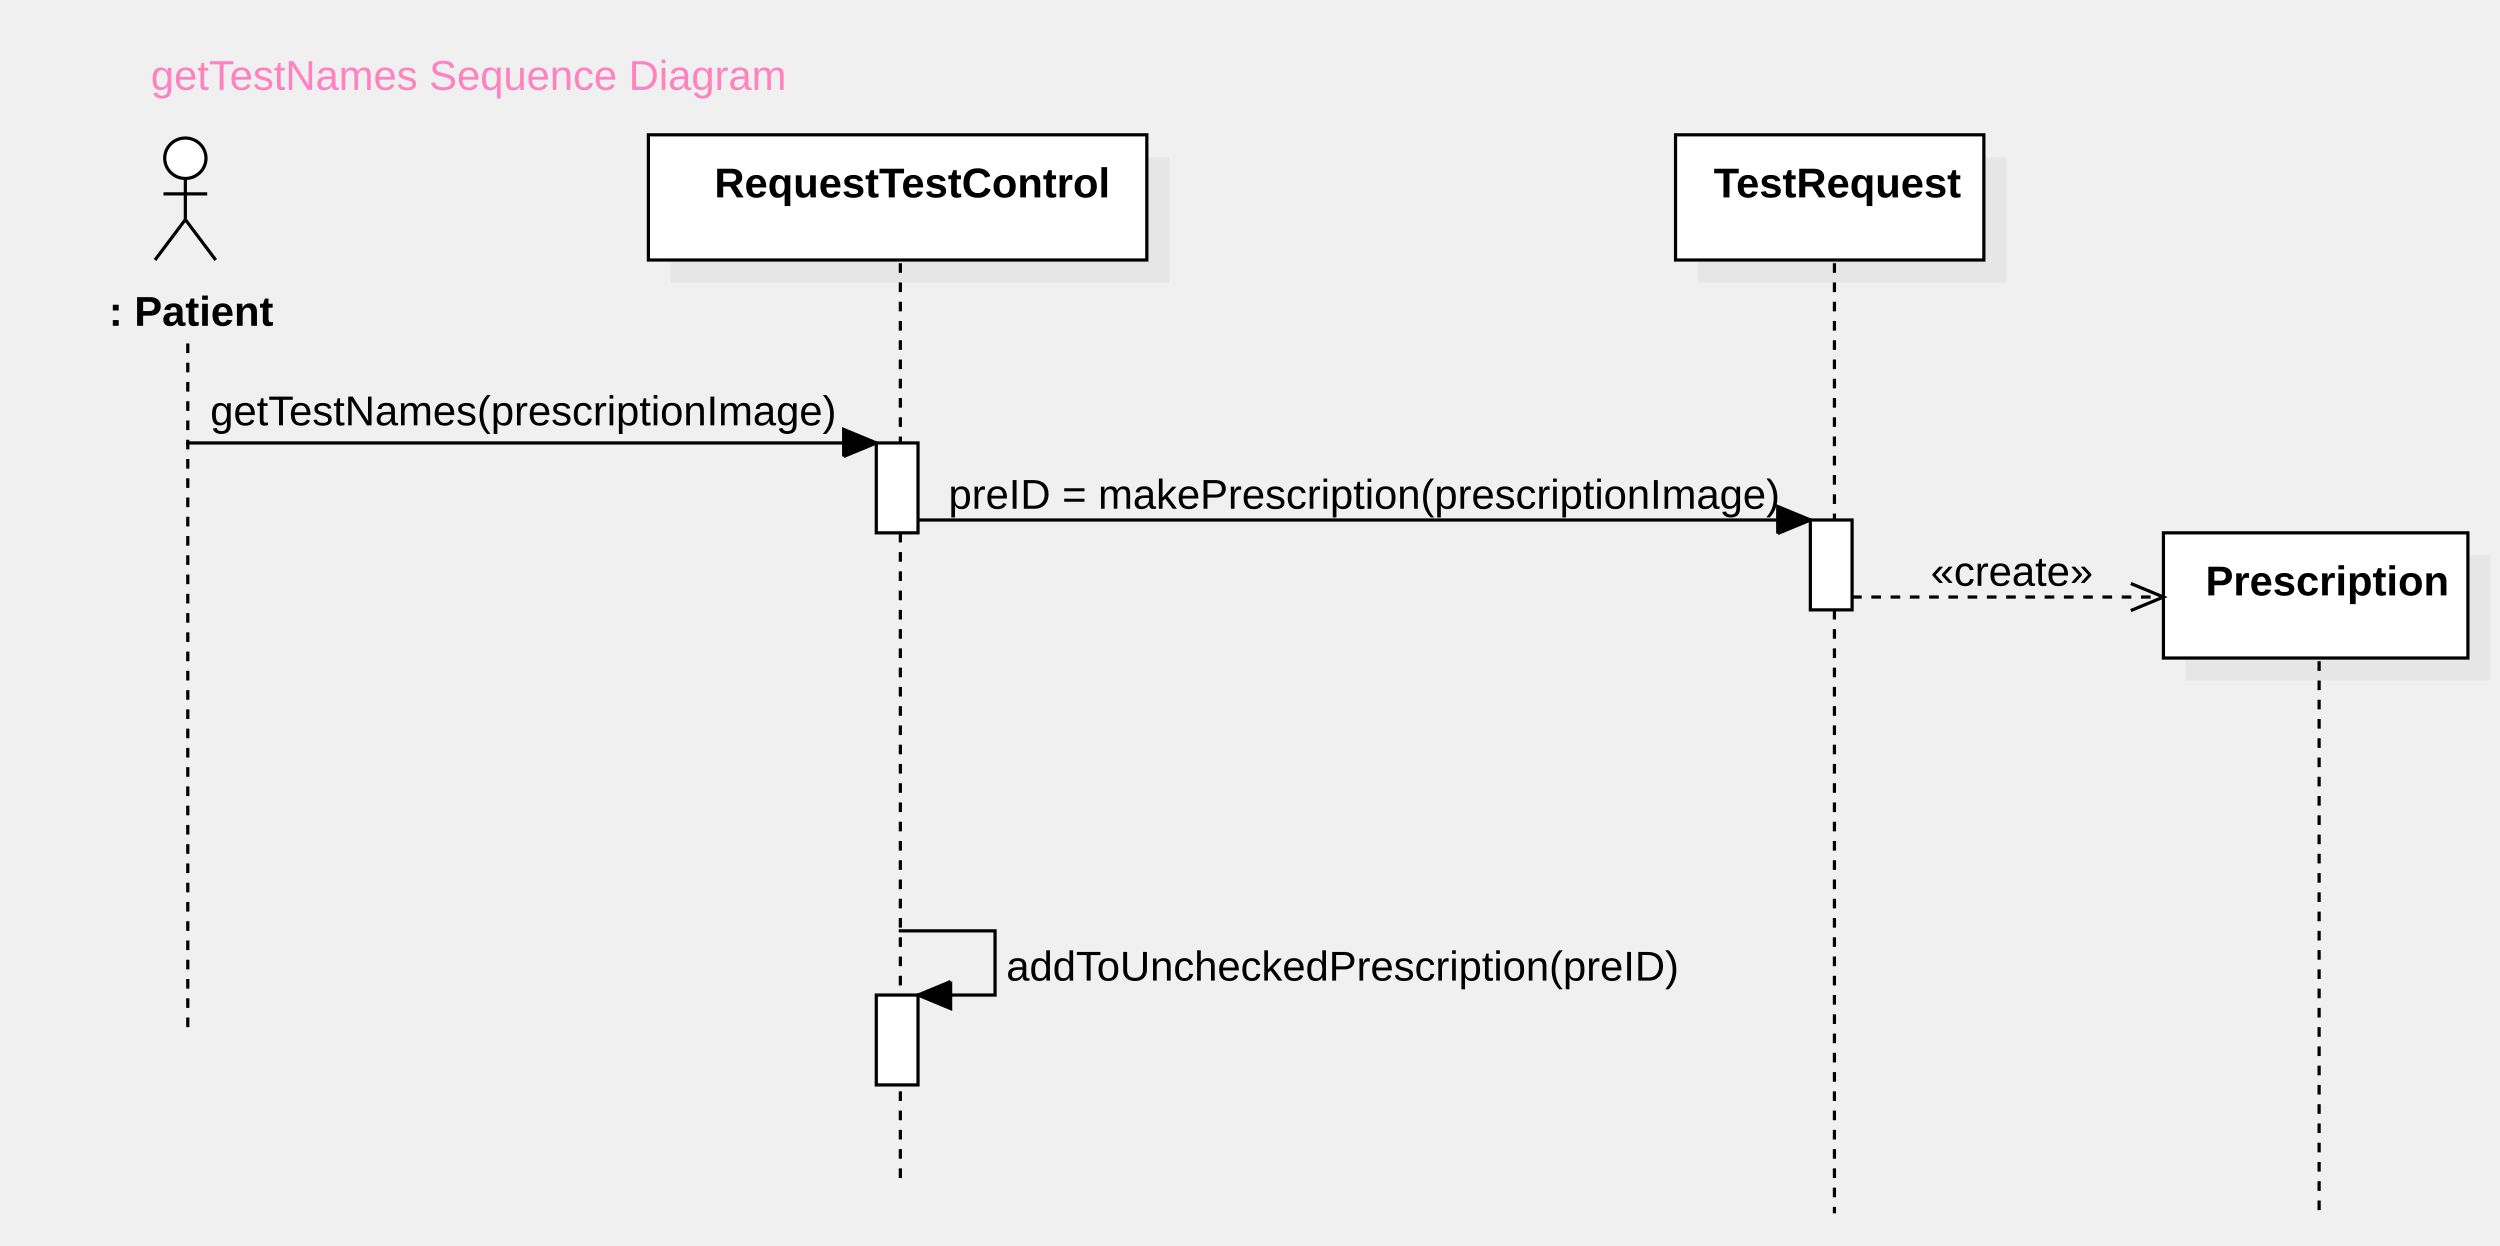
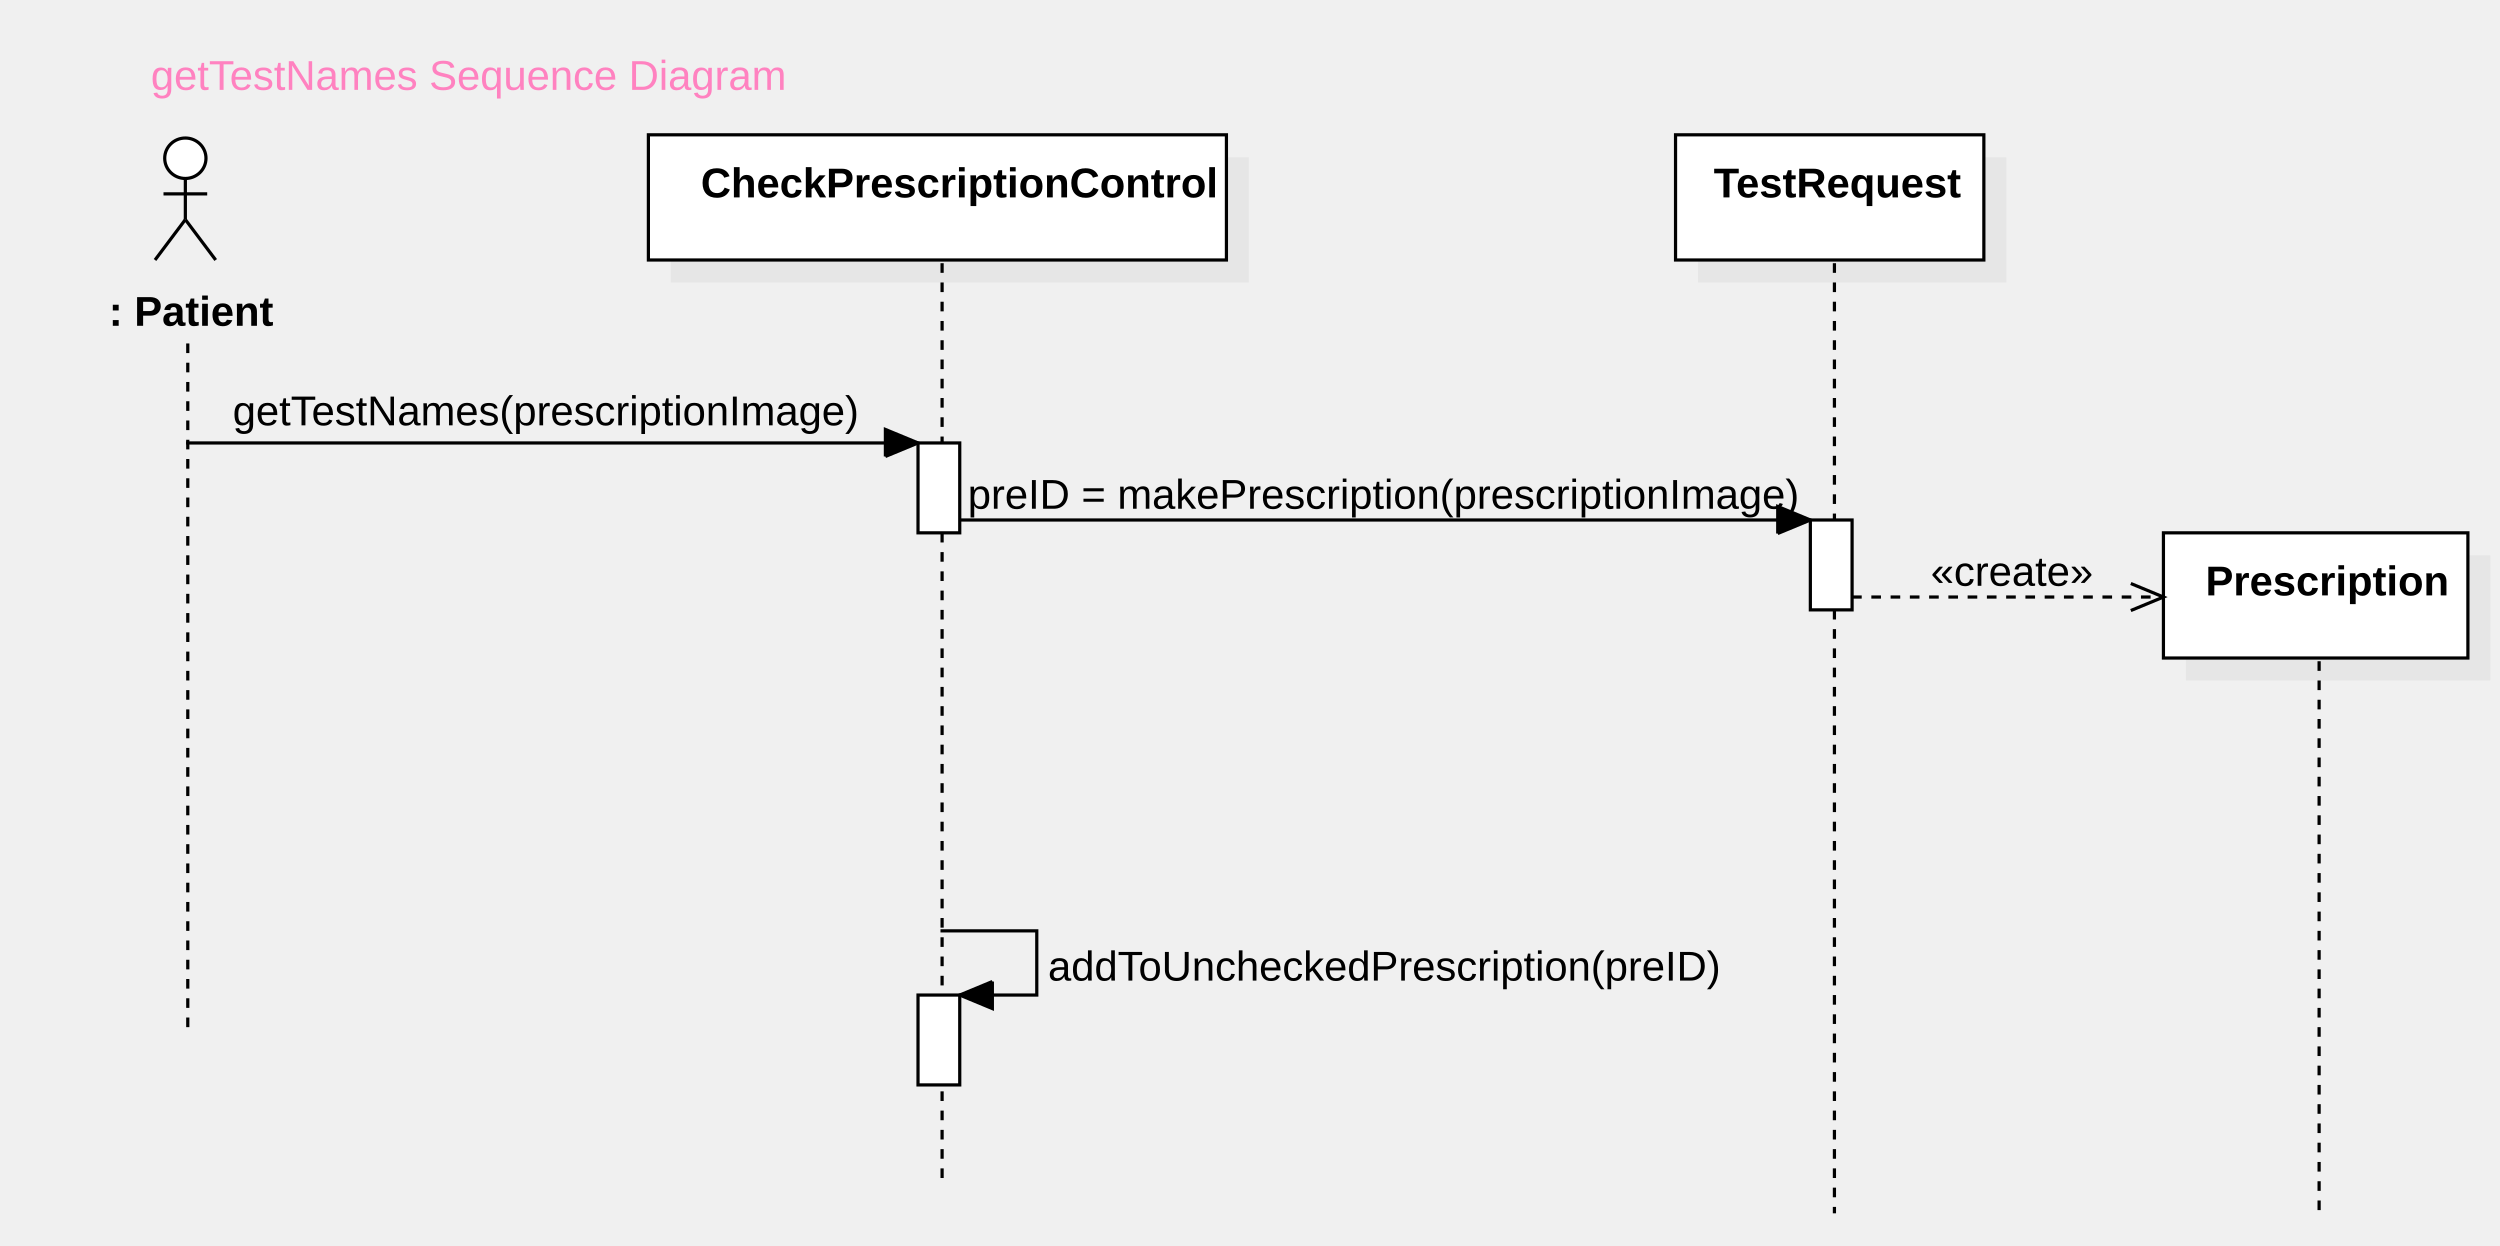
<svg xmlns="http://www.w3.org/2000/svg" version="1.1" width="778.854" height="388">
  <defs />
  <g>
    <text fill="#eeeeee" stroke="none" font-family="Arial" font-size="24px" font-style="normal" font-weight="normal" text-decoration="none" x="0" y="0" />
    <text fill="#eeeeee" stroke="none" font-family="Arial" font-size="24px" font-style="normal" font-weight="normal" text-decoration="none" x="0" y="30" />
    <text fill="#eeeeee" stroke="none" font-family="Arial" font-size="24px" font-style="normal" font-weight="normal" text-decoration="none" x="0" y="60" />
    <text fill="#eeeeee" stroke="none" font-family="Arial" font-size="24px" font-style="normal" font-weight="normal" text-decoration="none" x="0" y="90" />
    <text fill="#eeeeee" stroke="none" font-family="Arial" font-size="24px" font-style="normal" font-weight="normal" text-decoration="none" x="0" y="120" />
    <text fill="#eeeeee" stroke="none" font-family="Arial" font-size="24px" font-style="normal" font-weight="normal" text-decoration="none" x="0" y="150" />
    <text fill="#eeeeee" stroke="none" font-family="Arial" font-size="24px" font-style="normal" font-weight="normal" text-decoration="none" x="0" y="180" />
    <text fill="#eeeeee" stroke="none" font-family="Arial" font-size="24px" font-style="normal" font-weight="normal" text-decoration="none" x="0" y="210" />
    <text fill="#eeeeee" stroke="none" font-family="Arial" font-size="24px" font-style="normal" font-weight="normal" text-decoration="none" x="0" y="240" />
    <text fill="#eeeeee" stroke="none" font-family="Arial" font-size="24px" font-style="normal" font-weight="normal" text-decoration="none" x="0" y="270" />
    <text fill="#eeeeee" stroke="none" font-family="Arial" font-size="24px" font-style="normal" font-weight="normal" text-decoration="none" x="0" y="300" />
    <text fill="#eeeeee" stroke="none" font-family="Arial" font-size="24px" font-style="normal" font-weight="normal" text-decoration="none" x="0" y="330" />
    <text fill="#eeeeee" stroke="none" font-family="Arial" font-size="24px" font-style="normal" font-weight="normal" text-decoration="none" x="0" y="360" />
    <text fill="#eeeeee" stroke="none" font-family="Arial" font-size="24px" font-style="normal" font-weight="normal" text-decoration="none" x="200" y="0" />
    <text fill="#eeeeee" stroke="none" font-family="Arial" font-size="24px" font-style="normal" font-weight="normal" text-decoration="none" x="200" y="30" />
    <text fill="#eeeeee" stroke="none" font-family="Arial" font-size="24px" font-style="normal" font-weight="normal" text-decoration="none" x="200" y="60" />
    <text fill="#eeeeee" stroke="none" font-family="Arial" font-size="24px" font-style="normal" font-weight="normal" text-decoration="none" x="200" y="90" />
    <text fill="#eeeeee" stroke="none" font-family="Arial" font-size="24px" font-style="normal" font-weight="normal" text-decoration="none" x="200" y="120" />
    <text fill="#eeeeee" stroke="none" font-family="Arial" font-size="24px" font-style="normal" font-weight="normal" text-decoration="none" x="200" y="150" />
    <text fill="#eeeeee" stroke="none" font-family="Arial" font-size="24px" font-style="normal" font-weight="normal" text-decoration="none" x="200" y="180" />
    <text fill="#eeeeee" stroke="none" font-family="Arial" font-size="24px" font-style="normal" font-weight="normal" text-decoration="none" x="200" y="210" />
    <text fill="#eeeeee" stroke="none" font-family="Arial" font-size="24px" font-style="normal" font-weight="normal" text-decoration="none" x="200" y="240" />
    <text fill="#eeeeee" stroke="none" font-family="Arial" font-size="24px" font-style="normal" font-weight="normal" text-decoration="none" x="200" y="270" />
    <text fill="#eeeeee" stroke="none" font-family="Arial" font-size="24px" font-style="normal" font-weight="normal" text-decoration="none" x="200" y="300" />
    <text fill="#eeeeee" stroke="none" font-family="Arial" font-size="24px" font-style="normal" font-weight="normal" text-decoration="none" x="200" y="330" />
    <text fill="#eeeeee" stroke="none" font-family="Arial" font-size="24px" font-style="normal" font-weight="normal" text-decoration="none" x="200" y="360" />
    <text fill="#eeeeee" stroke="none" font-family="Arial" font-size="24px" font-style="normal" font-weight="normal" text-decoration="none" x="400" y="0" />
    <text fill="#eeeeee" stroke="none" font-family="Arial" font-size="24px" font-style="normal" font-weight="normal" text-decoration="none" x="400" y="30" />
    <text fill="#eeeeee" stroke="none" font-family="Arial" font-size="24px" font-style="normal" font-weight="normal" text-decoration="none" x="400" y="60" />
    <text fill="#eeeeee" stroke="none" font-family="Arial" font-size="24px" font-style="normal" font-weight="normal" text-decoration="none" x="400" y="90" />
    <text fill="#eeeeee" stroke="none" font-family="Arial" font-size="24px" font-style="normal" font-weight="normal" text-decoration="none" x="400" y="120" />
    <text fill="#eeeeee" stroke="none" font-family="Arial" font-size="24px" font-style="normal" font-weight="normal" text-decoration="none" x="400" y="150" />
    <text fill="#eeeeee" stroke="none" font-family="Arial" font-size="24px" font-style="normal" font-weight="normal" text-decoration="none" x="400" y="180" />
    <text fill="#eeeeee" stroke="none" font-family="Arial" font-size="24px" font-style="normal" font-weight="normal" text-decoration="none" x="400" y="210" />
    <text fill="#eeeeee" stroke="none" font-family="Arial" font-size="24px" font-style="normal" font-weight="normal" text-decoration="none" x="400" y="240" />
    <text fill="#eeeeee" stroke="none" font-family="Arial" font-size="24px" font-style="normal" font-weight="normal" text-decoration="none" x="400" y="270" />
    <text fill="#eeeeee" stroke="none" font-family="Arial" font-size="24px" font-style="normal" font-weight="normal" text-decoration="none" x="400" y="300" />
    <text fill="#eeeeee" stroke="none" font-family="Arial" font-size="24px" font-style="normal" font-weight="normal" text-decoration="none" x="400" y="330" />
    <text fill="#eeeeee" stroke="none" font-family="Arial" font-size="24px" font-style="normal" font-weight="normal" text-decoration="none" x="400" y="360" />
    <text fill="#eeeeee" stroke="none" font-family="Arial" font-size="24px" font-style="normal" font-weight="normal" text-decoration="none" x="600" y="0" />
    <text fill="#eeeeee" stroke="none" font-family="Arial" font-size="24px" font-style="normal" font-weight="normal" text-decoration="none" x="600" y="30" />
    <text fill="#eeeeee" stroke="none" font-family="Arial" font-size="24px" font-style="normal" font-weight="normal" text-decoration="none" x="600" y="60" />
    <text fill="#eeeeee" stroke="none" font-family="Arial" font-size="24px" font-style="normal" font-weight="normal" text-decoration="none" x="600" y="90" />
    <text fill="#eeeeee" stroke="none" font-family="Arial" font-size="24px" font-style="normal" font-weight="normal" text-decoration="none" x="600" y="120" />
    <text fill="#eeeeee" stroke="none" font-family="Arial" font-size="24px" font-style="normal" font-weight="normal" text-decoration="none" x="600" y="150" />
    <text fill="#eeeeee" stroke="none" font-family="Arial" font-size="24px" font-style="normal" font-weight="normal" text-decoration="none" x="600" y="180" />
    <text fill="#eeeeee" stroke="none" font-family="Arial" font-size="24px" font-style="normal" font-weight="normal" text-decoration="none" x="600" y="210" />
    <text fill="#eeeeee" stroke="none" font-family="Arial" font-size="24px" font-style="normal" font-weight="normal" text-decoration="none" x="600" y="240" />
    <text fill="#eeeeee" stroke="none" font-family="Arial" font-size="24px" font-style="normal" font-weight="normal" text-decoration="none" x="600" y="270" />
    <text fill="#eeeeee" stroke="none" font-family="Arial" font-size="24px" font-style="normal" font-weight="normal" text-decoration="none" x="600" y="300" />
    <text fill="#eeeeee" stroke="none" font-family="Arial" font-size="24px" font-style="normal" font-weight="normal" text-decoration="none" x="600" y="330" />
    <text fill="#eeeeee" stroke="none" font-family="Arial" font-size="24px" font-style="normal" font-weight="normal" text-decoration="none" x="600" y="360" />
    <g transform="translate(-278,2) scale(1,1)">
      <path fill="#ffffff" stroke="none" d="M 329.314 47.3 C 329.314 43.821 332.193 41 335.743 41 C 339.294 41 342.172 43.821 342.172 47.3 C 342.172 50.779 339.294 53.6 335.743 53.6 C 332.193 53.6 329.314 50.779 329.314 47.3 Z" />
    </g>
    <g transform="translate(-278,2) scale(1,1)">
      <path fill="none" stroke="#000000" d="M 329.314 47.3 C 329.314 43.821 332.193 41 335.743 41 C 339.294 41 342.172 43.821 342.172 47.3 C 342.172 50.779 339.294 53.6 335.743 53.6 C 332.193 53.6 329.314 50.779 329.314 47.3 Z" stroke-miterlimit="10" />
    </g>
    <g transform="translate(-278,2) scale(1,1)">
      <path fill="none" stroke="#000000" d="M 335.743 53.6 L 335.743 66.4" stroke-miterlimit="10" />
    </g>
    <g transform="translate(-278,2) scale(1,1)">
      <path fill="none" stroke="#000000" d="M 328.936 58.4 L 342.551 58.4" stroke-miterlimit="10" />
    </g>
    <g transform="translate(-278,2) scale(1,1)">
      <path fill="none" stroke="#000000" d="M 335.743 66.4 L 326.289 79" stroke-miterlimit="10" />
    </g>
    <g transform="translate(-278,2) scale(1,1)">
      <path fill="none" stroke="#000000" d="M 335.743 66.4 L 345.198 79" stroke-miterlimit="10" />
    </g>
    <g transform="translate(-278,2) scale(1,1)">
      <g>
        <path fill="none" stroke="none" />
        <text fill="#000000" stroke="none" font-family="Arial" font-size="13px" font-style="normal" font-weight="bold" text-decoration="none" x="311.895" y="99.5">: Patient</text>
      </g>
    </g>
    <g transform="translate(-278,2) scale(1,1)">
      <path fill="none" stroke="#000000" d="M 336.5 105 L 336.5 320" stroke-miterlimit="10" stroke-dasharray="3" />
    </g>
    <g transform="translate(-278,2) scale(1,1)">
-       <rect fill="#C0C0C0" stroke="none" x="487" y="47" width="155.284" height="39" opacity="0.2" />
-     </g>
-     <g transform="translate(-278,2) scale(1,1)">
-       <rect fill="#ffffff" stroke="none" x="480" y="40" width="155.284" height="39" />
-     </g>
-     <g transform="translate(-278,2) scale(1,1)">
-       <path fill="none" stroke="#000000" d="M 480 40 L 635.284 40 L 635.284 79 L 480 79 L 480 40 Z Z" stroke-miterlimit="10" />
-     </g>
-     <g transform="translate(-278,2) scale(1,1)">
-       <g>
-         <path fill="none" stroke="none" />
-         <text fill="#000000" stroke="none" font-family="Arial" font-size="13px" font-style="normal" font-weight="bold" text-decoration="none" x="500.558" y="59.5">RequestTestControl</text>
-       </g>
-     </g>
-     <g transform="translate(-278,2) scale(1,1)">
-       <path fill="none" stroke="#000000" d="M 558.5 80 L 558.5 368" stroke-miterlimit="10" stroke-dasharray="3" />
+       <rect fill="#C0C0C0" stroke="none" x="487" y="47" width="180.084" height="39" opacity="0.2" />
+     </g>
+     <g transform="translate(-278,2) scale(1,1)">
+       <rect fill="#ffffff" stroke="none" x="480" y="40" width="180.084" height="39" />
+     </g>
+     <g transform="translate(-278,2) scale(1,1)">
+       <path fill="none" stroke="#000000" d="M 480 40 L 660.084 40 L 660.084 79 L 480 79 L 480 40 Z Z" stroke-miterlimit="10" />
+     </g>
+     <g transform="translate(-278,2) scale(1,1)">
+       <g>
+         <path fill="none" stroke="none" />
+         <text fill="#000000" stroke="none" font-family="Arial" font-size="13px" font-style="normal" font-weight="bold" text-decoration="none" x="496.346" y="59.5">CheckPrescriptionControl</text>
+       </g>
+     </g>
+     <g transform="translate(-278,2) scale(1,1)">
+       <path fill="none" stroke="#000000" d="M 571.5 80 L 571.5 368" stroke-miterlimit="10" stroke-dasharray="3" />
    </g>
    <g transform="translate(-278,2) scale(1,1)">
      <rect fill="#C0C0C0" stroke="none" x="807" y="47" width="96.054" height="39" opacity="0.2" />
    </g>
    <g transform="translate(-278,2) scale(1,1)">
      <rect fill="#ffffff" stroke="none" x="800" y="40" width="96.054" height="39" />
    </g>
    <g transform="translate(-278,2) scale(1,1)">
      <path fill="none" stroke="#000000" d="M 800 40 L 896.054 40 L 896.054 79 L 800 79 L 800 40 Z Z" stroke-miterlimit="10" />
    </g>
    <g transform="translate(-278,2) scale(1,1)">
      <g>
        <path fill="none" stroke="none" />
        <text fill="#000000" stroke="none" font-family="Arial" font-size="13px" font-style="normal" font-weight="bold" text-decoration="none" x="811.896" y="59.5">TestRequest</text>
      </g>
    </g>
    <g transform="translate(-278,2) scale(1,1)">
      <path fill="none" stroke="#000000" d="M 849.5 80 L 849.5 376" stroke-miterlimit="10" stroke-dasharray="3" />
    </g>
    <g transform="translate(-278,2) scale(1,1)">
      <rect fill="#C0C0C0" stroke="none" x="959" y="171" width="94.854" height="39" opacity="0.2" />
    </g>
    <g transform="translate(-278,2) scale(1,1)">
      <rect fill="#ffffff" stroke="none" x="952" y="164" width="94.854" height="39" />
    </g>
    <g transform="translate(-278,2) scale(1,1)">
      <path fill="none" stroke="#000000" d="M 952 164 L 1046.854 164 L 1046.854 203 L 952 203 L 952 164 Z Z" stroke-miterlimit="10" />
    </g>
    <g transform="translate(-278,2) scale(1,1)">
      <g>
        <path fill="none" stroke="none" />
        <text fill="#000000" stroke="none" font-family="Arial" font-size="13px" font-style="normal" font-weight="bold" text-decoration="none" x="965.109" y="183.5">Prescription</text>
      </g>
    </g>
    <g transform="translate(-278,2) scale(1,1)">
      <path fill="none" stroke="#000000" d="M 1000.5 204 L 1000.5 376" stroke-miterlimit="10" stroke-dasharray="3" />
    </g>
    <g transform="translate(-278,2) scale(1,1)">
      <g>
        <path fill="none" stroke="none" />
        <text fill="#ff82c0" stroke="none" font-family="Arial" font-size="13px" font-style="normal" font-weight="normal" text-decoration="none" x="325" y="26">getTestNames Sequence Diagram</text>
      </g>
    </g>
    <g transform="translate(-278,2) scale(1,1)">
-       <path fill="none" stroke="#000000" d="M 336 136 L 551 136" stroke-miterlimit="10" />
-     </g>
-     <g transform="translate(-278,2) scale(1,1)">
-       <path fill="#000000" stroke="none" d="M 540.837 140.21 L 551 136 L 540.837 131.79" />
-     </g>
-     <g transform="translate(-278,2) scale(1,1)">
-       <path fill="none" stroke="#000000" d="M 540.837 140.21 L 551 136 L 540.837 131.79 L 540.837 140.21" stroke-miterlimit="10" />
-     </g>
-     <g transform="translate(-278,2) scale(1,1)">
-       <g>
-         <path fill="none" stroke="none" />
-         <text fill="#000000" stroke="none" font-family="Arial" font-size="13px" font-style="normal" font-weight="normal" text-decoration="none" x="343.5" y="130.5">getTestNames(prescriptionImage)</text>
-       </g>
-     </g>
-     <g transform="translate(-278,2) scale(1,1)">
-       <rect fill="#ffffff" stroke="none" x="551" y="136" width="13" height="28" />
-     </g>
-     <g transform="translate(-278,2) scale(1,1)">
-       <path fill="none" stroke="#000000" d="M 551 136 L 564 136 L 564 164 L 551 164 L 551 136 Z Z" stroke-miterlimit="10" />
-     </g>
-     <g transform="translate(-278,2) scale(1,1)">
-       <path fill="none" stroke="#000000" d="M 564 160 L 842 160" stroke-miterlimit="10" />
+       <path fill="none" stroke="#000000" d="M 336 136 L 564 136" stroke-miterlimit="10" />
+     </g>
+     <g transform="translate(-278,2) scale(1,1)">
+       <path fill="#000000" stroke="none" d="M 553.837 140.21 L 564 136 L 553.837 131.79" />
+     </g>
+     <g transform="translate(-278,2) scale(1,1)">
+       <path fill="none" stroke="#000000" d="M 553.837 140.21 L 564 136 L 553.837 131.79 L 553.837 140.21" stroke-miterlimit="10" />
+     </g>
+     <g transform="translate(-278,2) scale(1,1)">
+       <g>
+         <path fill="none" stroke="none" />
+         <text fill="#000000" stroke="none" font-family="Arial" font-size="13px" font-style="normal" font-weight="normal" text-decoration="none" x="350.5" y="130.5">getTestNames(prescriptionImage)</text>
+       </g>
+     </g>
+     <g transform="translate(-278,2) scale(1,1)">
+       <rect fill="#ffffff" stroke="none" x="564" y="136" width="13" height="28" />
+     </g>
+     <g transform="translate(-278,2) scale(1,1)">
+       <path fill="none" stroke="#000000" d="M 564 136 L 577 136 L 577 164 L 564 164 L 564 136 Z Z" stroke-miterlimit="10" />
+     </g>
+     <g transform="translate(-278,2) scale(1,1)">
+       <path fill="none" stroke="#000000" d="M 577 160 L 842 160" stroke-miterlimit="10" />
    </g>
    <g transform="translate(-278,2) scale(1,1)">
      <path fill="#000000" stroke="none" d="M 831.837 164.21 L 842 160 L 831.837 155.79" />
    </g>
    <g transform="translate(-278,2) scale(1,1)">
      <path fill="none" stroke="#000000" d="M 831.837 164.21 L 842 160 L 831.837 155.79 L 831.837 164.21" stroke-miterlimit="10" />
    </g>
    <g transform="translate(-278,2) scale(1,1)">
      <g>
        <path fill="none" stroke="none" />
-         <text fill="#000000" stroke="none" font-family="Arial" font-size="13px" font-style="normal" font-weight="normal" text-decoration="none" x="573.5" y="156.5">preID = makePrescription(prescriptionImage)</text>
+         <text fill="#000000" stroke="none" font-family="Arial" font-size="13px" font-style="normal" font-weight="normal" text-decoration="none" x="579.5" y="156.5">preID = makePrescription(prescriptionImage)</text>
      </g>
    </g>
    <g transform="translate(-278,2) scale(1,1)">
      <rect fill="#ffffff" stroke="none" x="842" y="160" width="13" height="28" />
    </g>
    <g transform="translate(-278,2) scale(1,1)">
      <path fill="none" stroke="#000000" d="M 842 160 L 855 160 L 855 188 L 842 188 L 842 160 Z Z" stroke-miterlimit="10" />
    </g>
    <g transform="translate(-278,2) scale(1,1)">
      <path fill="none" stroke="#000000" d="M 855 184 L 952 184" stroke-miterlimit="10" stroke-dasharray="3" />
    </g>
    <g transform="translate(-278,2) scale(1,1)">
      <path fill="none" stroke="#000000" d="M 941.837 188.21 L 952 184 L 941.837 179.79" stroke-miterlimit="10" />
    </g>
    <g transform="translate(-278,2) scale(1,1)">
      <g>
        <path fill="none" stroke="none" />
        <text fill="#000000" stroke="none" font-family="Arial" font-size="13px" font-style="normal" font-weight="normal" text-decoration="none" x="879.5" y="180.5">«create»</text>
      </g>
    </g>
    <g transform="translate(-278,2) scale(1,1)">
-       <path fill="none" stroke="#000000" d="M 558 288 L 588 288 L 588 308 L 564 308" stroke-miterlimit="10" />
-     </g>
-     <g transform="translate(-278,2) scale(1,1)">
-       <path fill="#000000" stroke="none" d="M 574.163 303.79 L 564 308 L 574.163 312.21" />
-     </g>
-     <g transform="translate(-278,2) scale(1,1)">
-       <path fill="none" stroke="#000000" d="M 574.163 303.79 L 564 308 L 574.163 312.21 L 574.163 303.79" stroke-miterlimit="10" />
-     </g>
-     <g transform="translate(-278,2) scale(1,1)">
-       <g>
-         <path fill="none" stroke="none" />
-         <text fill="#000000" stroke="none" font-family="Arial" font-size="13px" font-style="normal" font-weight="normal" text-decoration="none" x="591.5" y="303.5">addToUncheckedPrescription(preID)</text>
-       </g>
-     </g>
-     <g transform="translate(-278,2) scale(1,1)">
-       <rect fill="#ffffff" stroke="none" x="551" y="308" width="13" height="28" />
-     </g>
-     <g transform="translate(-278,2) scale(1,1)">
-       <path fill="none" stroke="#000000" d="M 551 308 L 564 308 L 564 336 L 551 336 L 551 308 Z Z" stroke-miterlimit="10" />
+       <path fill="none" stroke="#000000" d="M 571 288 L 601 288 L 601 308 L 577 308" stroke-miterlimit="10" />
+     </g>
+     <g transform="translate(-278,2) scale(1,1)">
+       <path fill="#000000" stroke="none" d="M 587.163 303.79 L 577 308 L 587.163 312.21" />
+     </g>
+     <g transform="translate(-278,2) scale(1,1)">
+       <path fill="none" stroke="#000000" d="M 587.163 303.79 L 577 308 L 587.163 312.21 L 587.163 303.79" stroke-miterlimit="10" />
+     </g>
+     <g transform="translate(-278,2) scale(1,1)">
+       <g>
+         <path fill="none" stroke="none" />
+         <text fill="#000000" stroke="none" font-family="Arial" font-size="13px" font-style="normal" font-weight="normal" text-decoration="none" x="604.5" y="303.5">addToUncheckedPrescription(preID)</text>
+       </g>
+     </g>
+     <g transform="translate(-278,2) scale(1,1)">
+       <rect fill="#ffffff" stroke="none" x="564" y="308" width="13" height="28" />
+     </g>
+     <g transform="translate(-278,2) scale(1,1)">
+       <path fill="none" stroke="#000000" d="M 564 308 L 577 308 L 577 336 L 564 336 L 564 308 Z Z" stroke-miterlimit="10" />
    </g>
  </g>
</svg>
